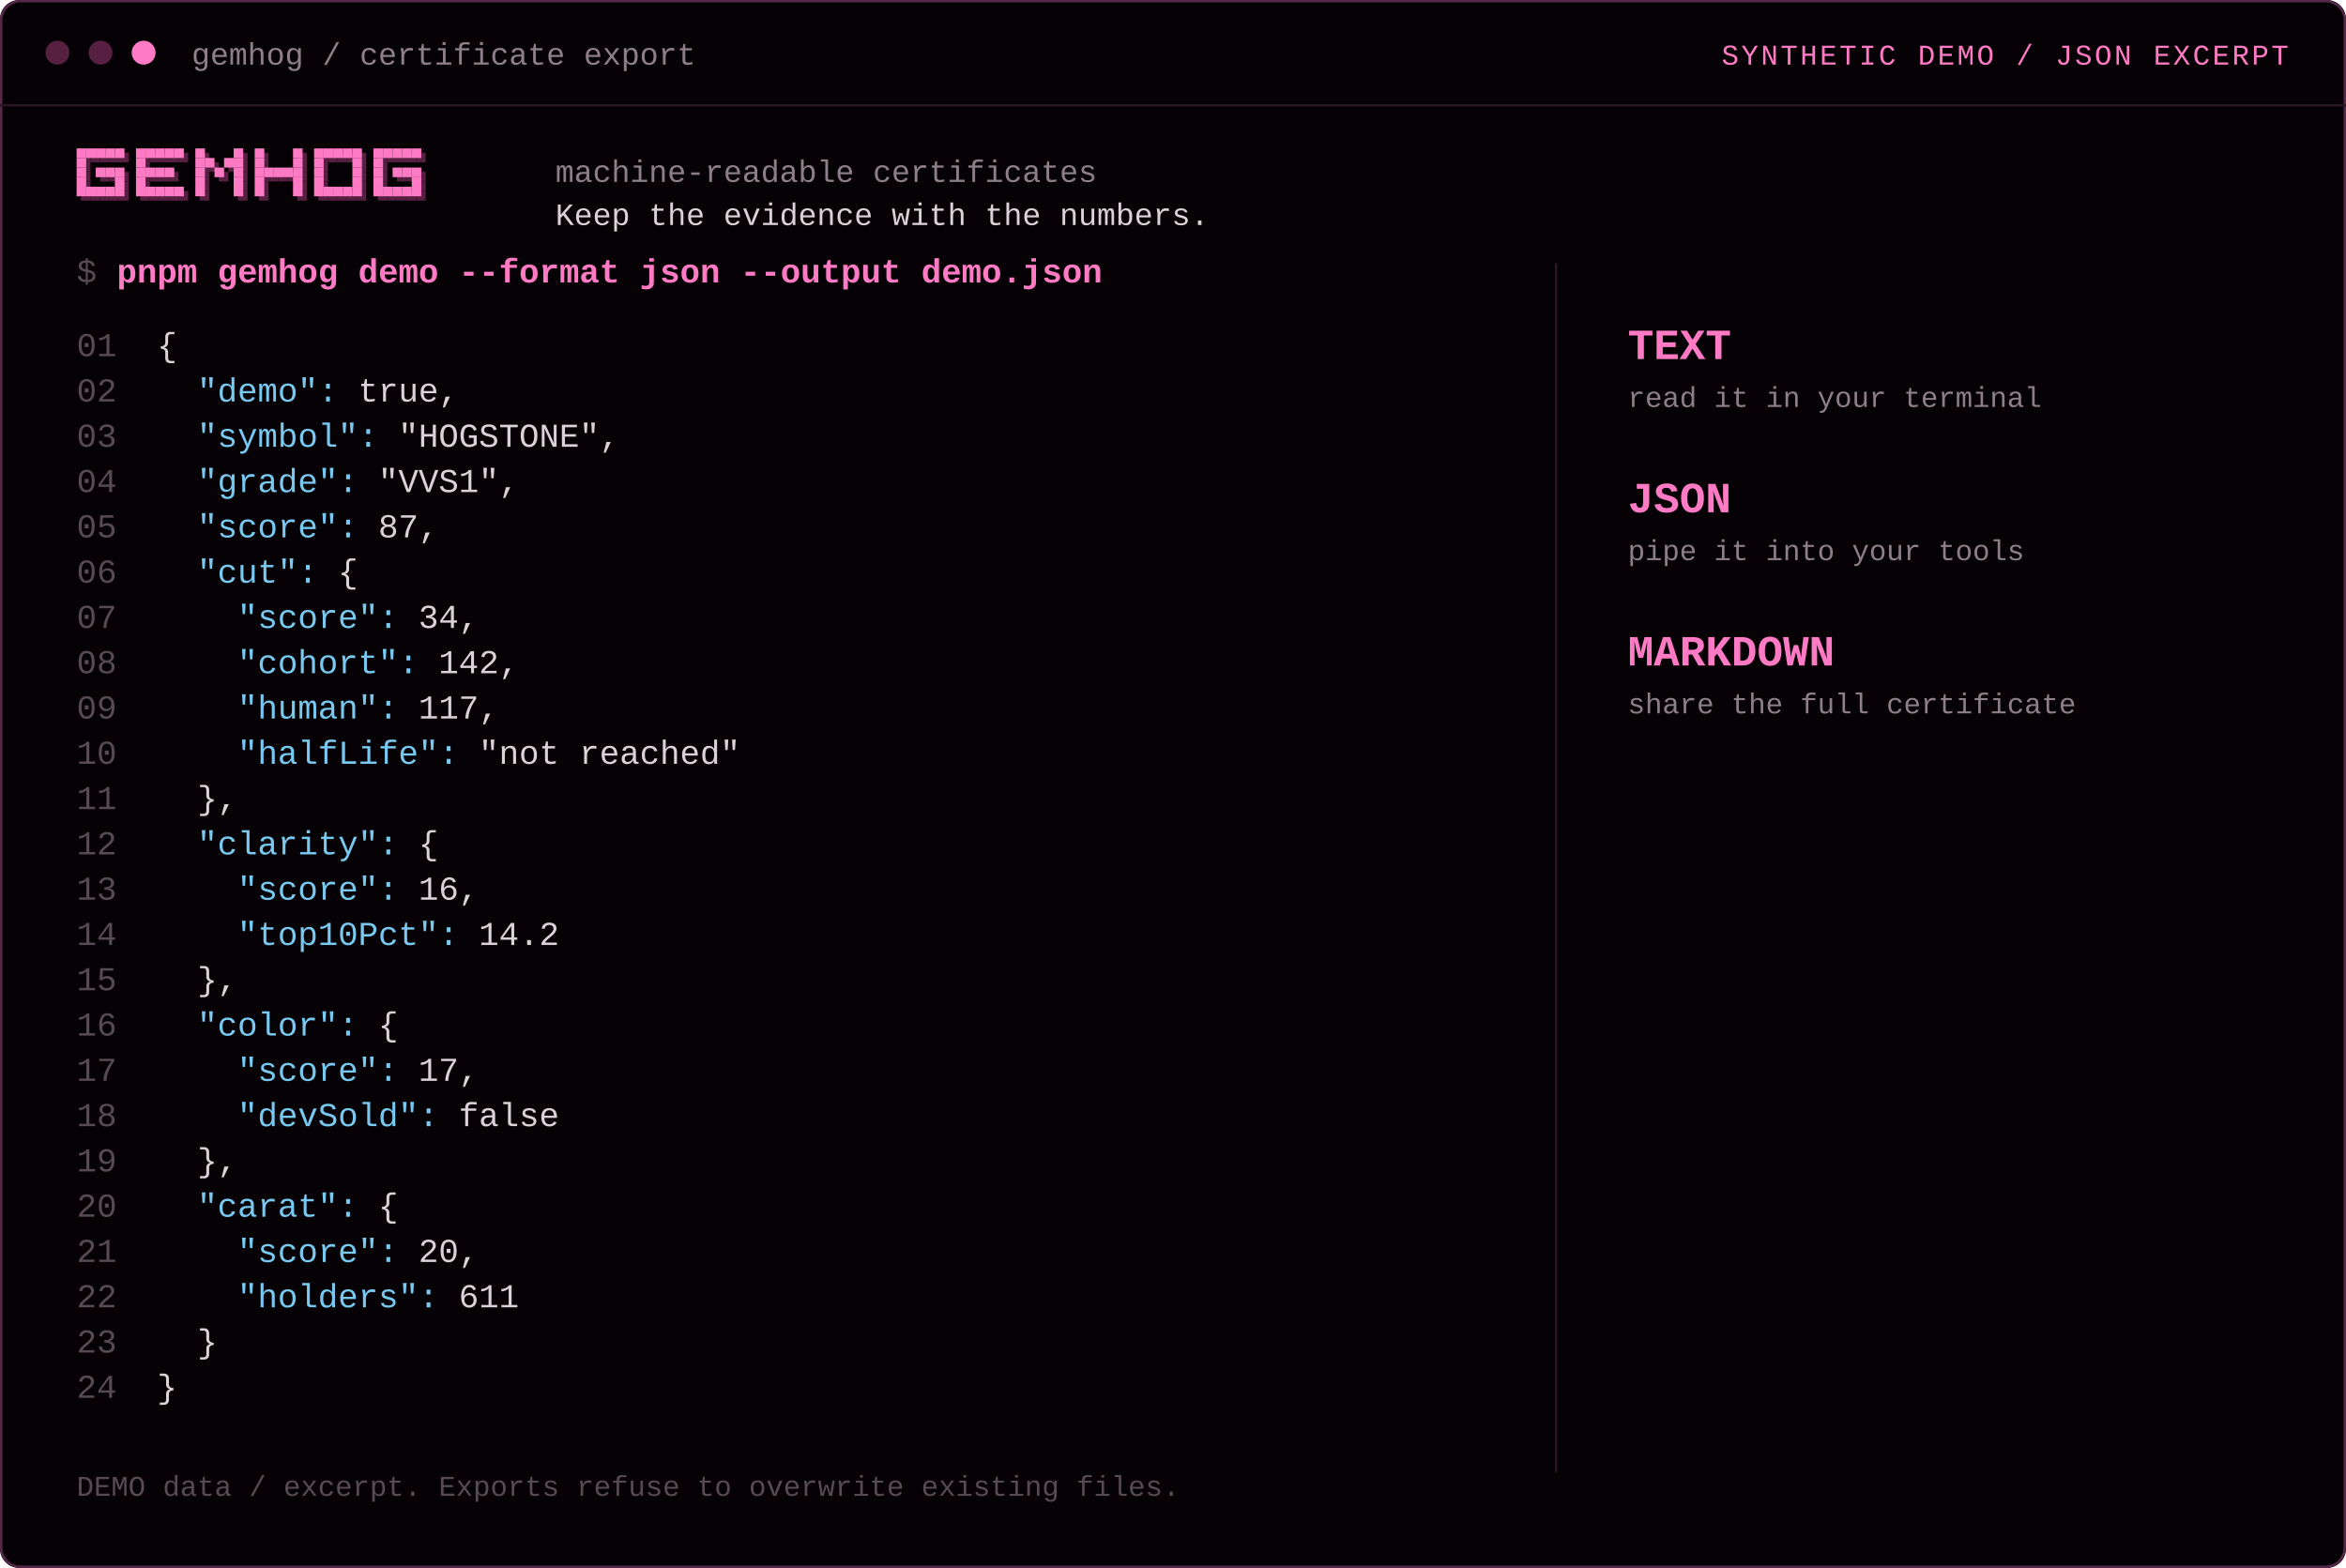
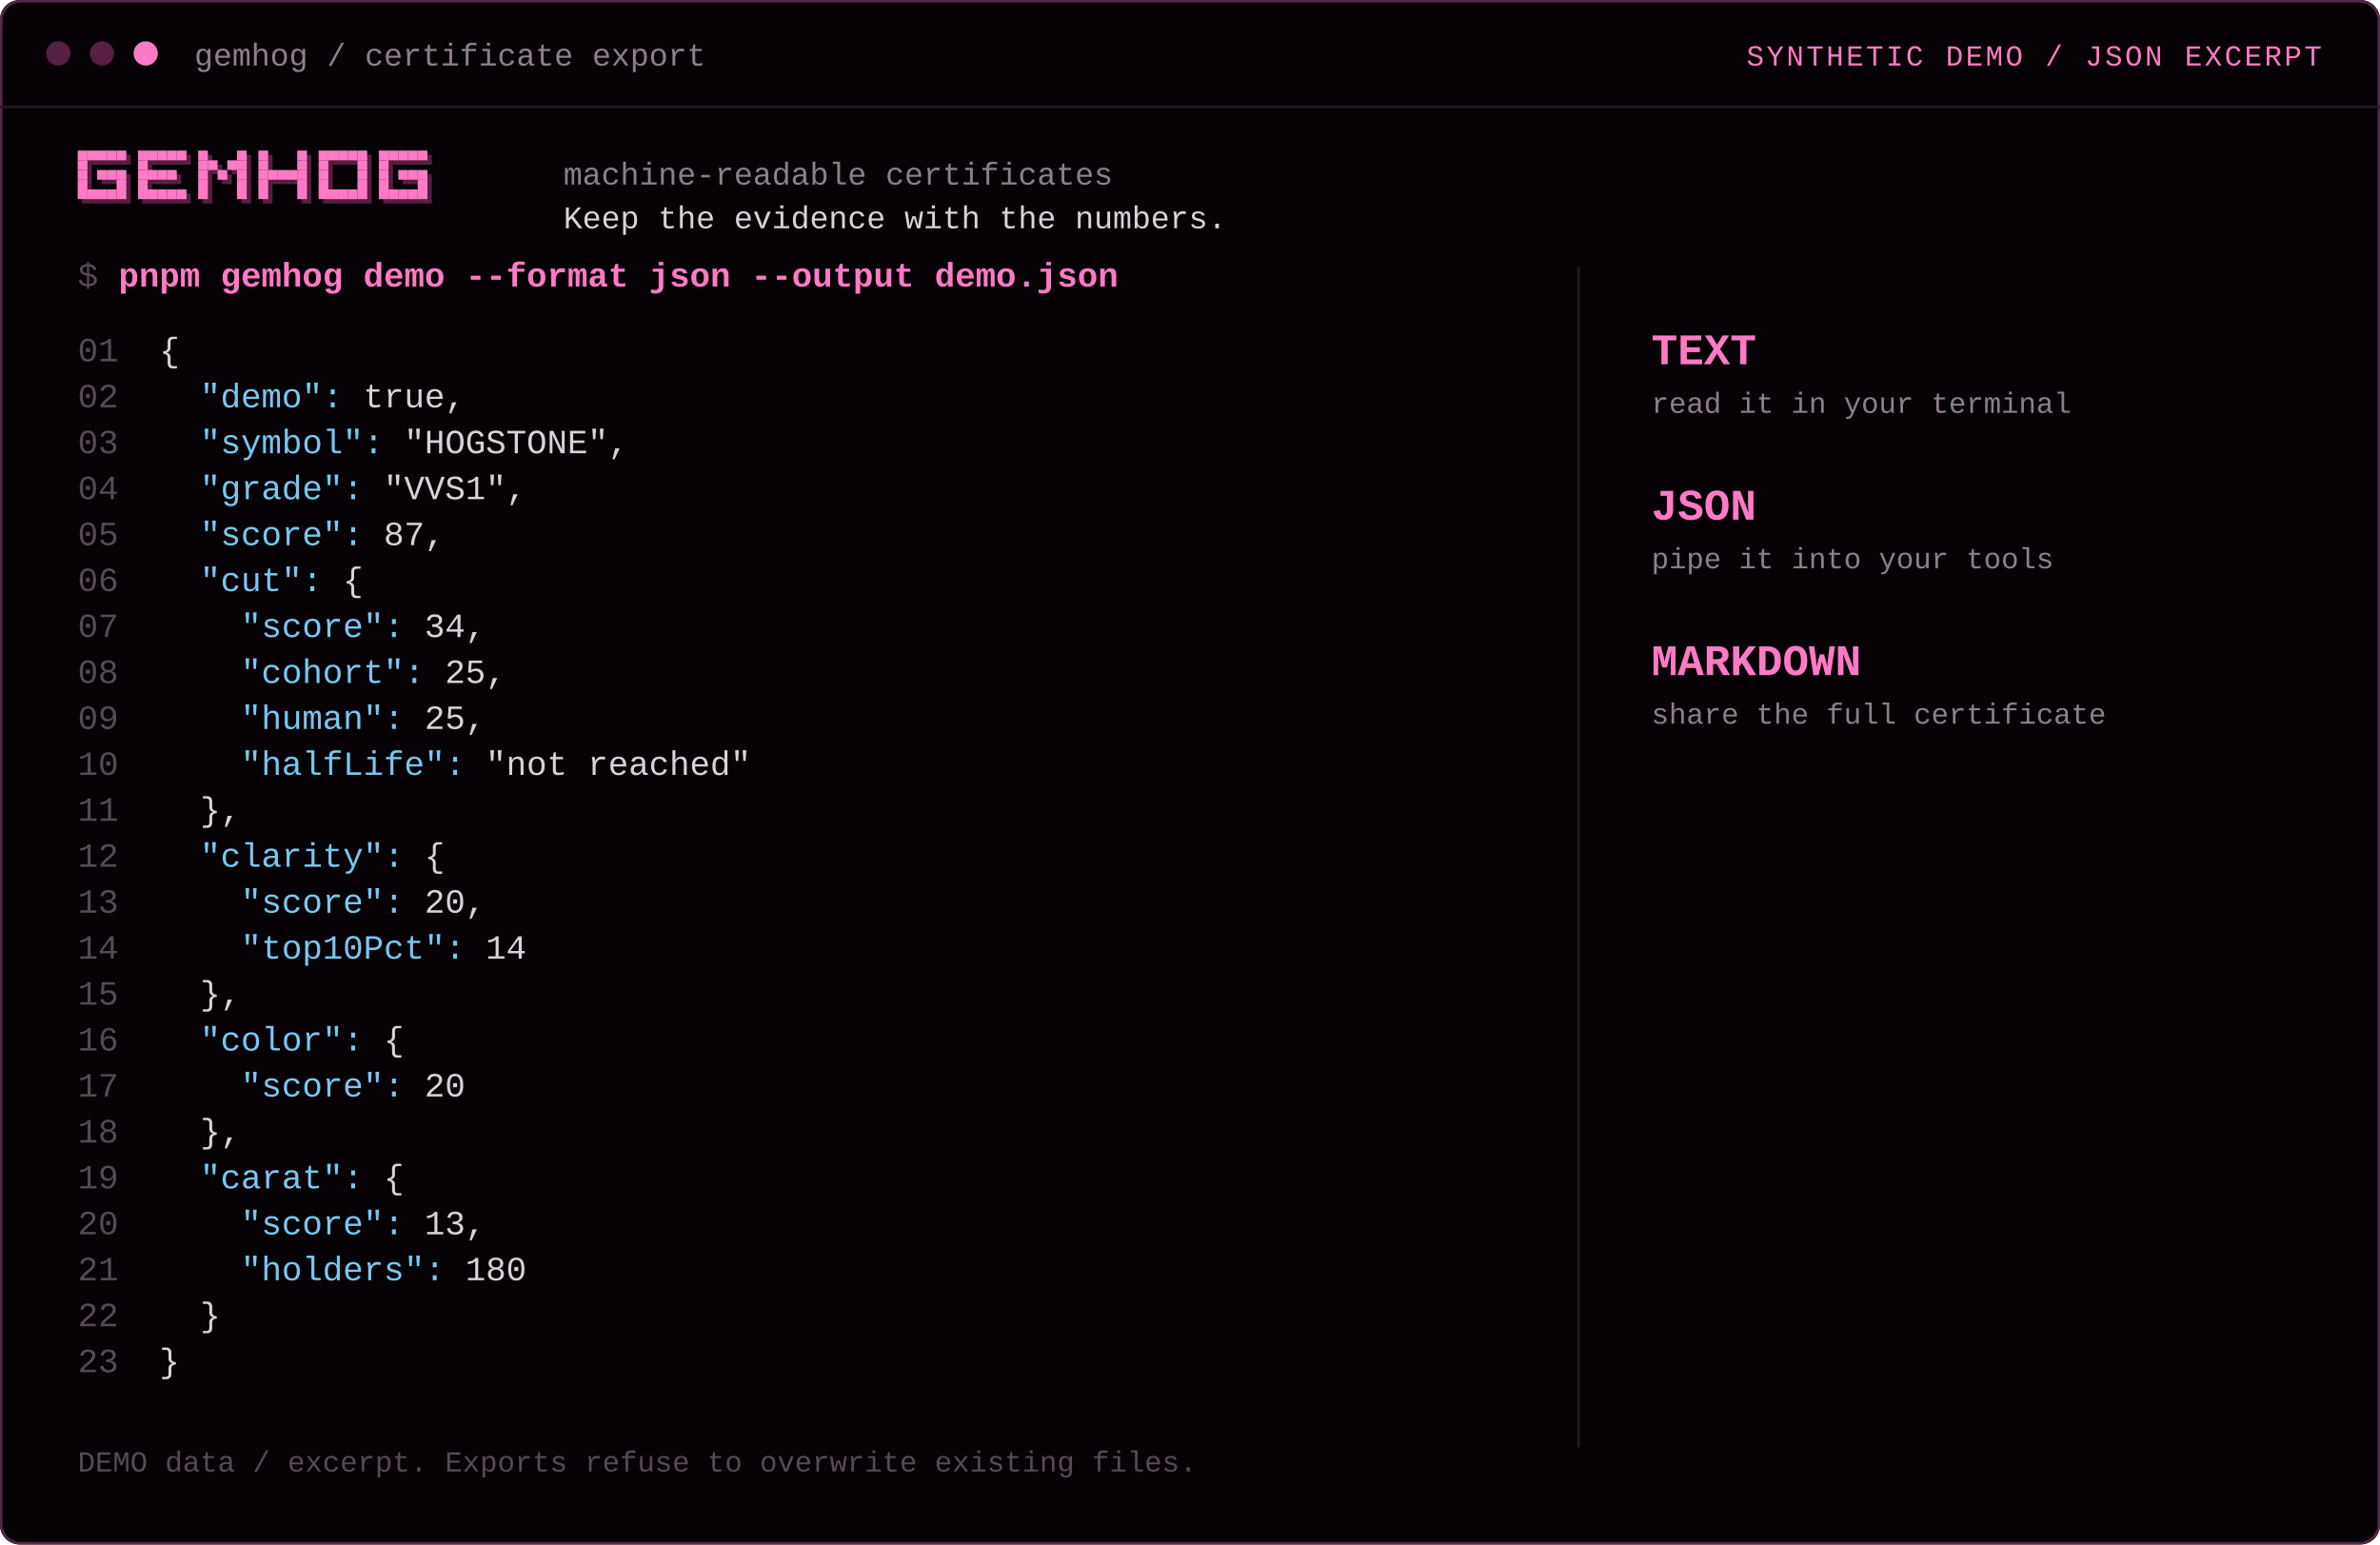
- <svg xmlns="http://www.w3.org/2000/svg" width="980" height="655" viewBox="0 0 980 655" role="img">
-   <rect width="980" height="655" rx="8" fill="#050105" />
-   <rect x="0.5" y="0.5" width="979" height="654" rx="8" fill="none" stroke="#57284a" />
+ <svg xmlns="http://www.w3.org/2000/svg" width="980" height="636" viewBox="0 0 980 636" role="img">
+   <rect width="980" height="636" rx="8" fill="#050105" />
+   <rect x="0.5" y="0.5" width="979" height="635" rx="8" fill="none" stroke="#57284a" />
  <line x1="0" y1="44" x2="980" y2="44" stroke="#2a1622" />
  <circle cx="24" cy="22" r="5" fill="#571f42" />
  <circle cx="42" cy="22" r="5" fill="#571f42" />
  <circle cx="60" cy="22" r="5" fill="#ff7ac4" />
  <text x="80" y="27" font-family="'JetBrains Mono','SFMono-Regular',Consolas,'Liberation Mono',monospace" font-size="13" fill="#8d7f8a" xml:space="preserve">gemhog / certificate export</text>
  <text x="956" y="27" font-family="'JetBrains Mono','SFMono-Regular',Consolas,'Liberation Mono',monospace" font-size="12" fill="#ff7ac4" text-anchor="end" letter-spacing="1" xml:space="preserve">SYNTHETIC DEMO / JSON EXCERPT</text>
  <rect x="33.8" y="63.8" width="4" height="4" fill="#571f42" />
  <rect x="32" y="62" width="4" height="4" fill="#ff7ac4" />
  <rect x="37.8" y="63.8" width="4" height="4" fill="#571f42" />
  <rect x="36" y="62" width="4" height="4" fill="#ff7ac4" />
  <rect x="41.8" y="63.8" width="4" height="4" fill="#571f42" />
  <rect x="40" y="62" width="4" height="4" fill="#ff7ac4" />
  <rect x="45.8" y="63.8" width="4" height="4" fill="#571f42" />
  <rect x="44" y="62" width="4" height="4" fill="#ff7ac4" />
  <rect x="49.8" y="63.8" width="4" height="4" fill="#571f42" />
  <rect x="48" y="62" width="4" height="4" fill="#ff7ac4" />
  <rect x="33.8" y="67.8" width="4" height="4" fill="#571f42" />
  <rect x="32" y="66" width="4" height="4" fill="#ff7ac4" />
  <rect x="33.8" y="71.8" width="4" height="4" fill="#571f42" />
  <rect x="32" y="70" width="4" height="4" fill="#ff7ac4" />
  <rect x="41.8" y="71.8" width="4" height="4" fill="#571f42" />
  <rect x="40" y="70" width="4" height="4" fill="#ff7ac4" />
  <rect x="45.8" y="71.8" width="4" height="4" fill="#571f42" />
  <rect x="44" y="70" width="4" height="4" fill="#ff7ac4" />
  <rect x="49.8" y="71.8" width="4" height="4" fill="#571f42" />
  <rect x="48" y="70" width="4" height="4" fill="#ff7ac4" />
  <rect x="33.8" y="75.8" width="4" height="4" fill="#571f42" />
  <rect x="32" y="74" width="4" height="4" fill="#ff7ac4" />
  <rect x="49.8" y="75.8" width="4" height="4" fill="#571f42" />
  <rect x="48" y="74" width="4" height="4" fill="#ff7ac4" />
  <rect x="33.8" y="79.8" width="4" height="4" fill="#571f42" />
  <rect x="32" y="78" width="4" height="4" fill="#ff7ac4" />
  <rect x="37.8" y="79.8" width="4" height="4" fill="#571f42" />
  <rect x="36" y="78" width="4" height="4" fill="#ff7ac4" />
  <rect x="41.8" y="79.8" width="4" height="4" fill="#571f42" />
  <rect x="40" y="78" width="4" height="4" fill="#ff7ac4" />
  <rect x="45.8" y="79.8" width="4" height="4" fill="#571f42" />
  <rect x="44" y="78" width="4" height="4" fill="#ff7ac4" />
  <rect x="49.8" y="79.8" width="4" height="4" fill="#571f42" />
  <rect x="48" y="78" width="4" height="4" fill="#ff7ac4" />
  <rect x="58.6" y="63.8" width="4" height="4" fill="#571f42" />
  <rect x="56.8" y="62" width="4" height="4" fill="#ff7ac4" />
  <rect x="62.6" y="63.8" width="4" height="4" fill="#571f42" />
  <rect x="60.8" y="62" width="4" height="4" fill="#ff7ac4" />
  <rect x="66.6" y="63.8" width="4" height="4" fill="#571f42" />
  <rect x="64.8" y="62" width="4" height="4" fill="#ff7ac4" />
  <rect x="70.6" y="63.8" width="4" height="4" fill="#571f42" />
  <rect x="68.8" y="62" width="4" height="4" fill="#ff7ac4" />
  <rect x="74.6" y="63.8" width="4" height="4" fill="#571f42" />
  <rect x="72.8" y="62" width="4" height="4" fill="#ff7ac4" />
  <rect x="58.6" y="67.8" width="4" height="4" fill="#571f42" />
  <rect x="56.8" y="66" width="4" height="4" fill="#ff7ac4" />
  <rect x="58.6" y="71.8" width="4" height="4" fill="#571f42" />
  <rect x="56.8" y="70" width="4" height="4" fill="#ff7ac4" />
  <rect x="62.6" y="71.8" width="4" height="4" fill="#571f42" />
  <rect x="60.8" y="70" width="4" height="4" fill="#ff7ac4" />
  <rect x="66.6" y="71.8" width="4" height="4" fill="#571f42" />
  <rect x="64.8" y="70" width="4" height="4" fill="#ff7ac4" />
  <rect x="70.6" y="71.8" width="4" height="4" fill="#571f42" />
  <rect x="68.8" y="70" width="4" height="4" fill="#ff7ac4" />
  <rect x="58.6" y="75.8" width="4" height="4" fill="#571f42" />
  <rect x="56.8" y="74" width="4" height="4" fill="#ff7ac4" />
  <rect x="58.6" y="79.8" width="4" height="4" fill="#571f42" />
  <rect x="56.8" y="78" width="4" height="4" fill="#ff7ac4" />
  <rect x="62.6" y="79.8" width="4" height="4" fill="#571f42" />
  <rect x="60.8" y="78" width="4" height="4" fill="#ff7ac4" />
  <rect x="66.6" y="79.8" width="4" height="4" fill="#571f42" />
  <rect x="64.8" y="78" width="4" height="4" fill="#ff7ac4" />
  <rect x="70.6" y="79.8" width="4" height="4" fill="#571f42" />
  <rect x="68.8" y="78" width="4" height="4" fill="#ff7ac4" />
  <rect x="74.6" y="79.8" width="4" height="4" fill="#571f42" />
  <rect x="72.8" y="78" width="4" height="4" fill="#ff7ac4" />
  <rect x="83.4" y="63.8" width="4" height="4" fill="#571f42" />
  <rect x="81.6" y="62" width="4" height="4" fill="#ff7ac4" />
  <rect x="99.4" y="63.8" width="4" height="4" fill="#571f42" />
  <rect x="97.6" y="62" width="4" height="4" fill="#ff7ac4" />
  <rect x="83.4" y="67.8" width="4" height="4" fill="#571f42" />
  <rect x="81.6" y="66" width="4" height="4" fill="#ff7ac4" />
  <rect x="87.4" y="67.8" width="4" height="4" fill="#571f42" />
  <rect x="85.6" y="66" width="4" height="4" fill="#ff7ac4" />
  <rect x="95.4" y="67.8" width="4" height="4" fill="#571f42" />
  <rect x="93.6" y="66" width="4" height="4" fill="#ff7ac4" />
  <rect x="99.4" y="67.8" width="4" height="4" fill="#571f42" />
  <rect x="97.6" y="66" width="4" height="4" fill="#ff7ac4" />
  <rect x="83.4" y="71.8" width="4" height="4" fill="#571f42" />
  <rect x="81.6" y="70" width="4" height="4" fill="#ff7ac4" />
  <rect x="91.4" y="71.8" width="4" height="4" fill="#571f42" />
  <rect x="89.6" y="70" width="4" height="4" fill="#ff7ac4" />
  <rect x="99.4" y="71.8" width="4" height="4" fill="#571f42" />
  <rect x="97.6" y="70" width="4" height="4" fill="#ff7ac4" />
  <rect x="83.4" y="75.8" width="4" height="4" fill="#571f42" />
  <rect x="81.6" y="74" width="4" height="4" fill="#ff7ac4" />
  <rect x="99.4" y="75.8" width="4" height="4" fill="#571f42" />
  <rect x="97.6" y="74" width="4" height="4" fill="#ff7ac4" />
  <rect x="83.4" y="79.8" width="4" height="4" fill="#571f42" />
  <rect x="81.6" y="78" width="4" height="4" fill="#ff7ac4" />
  <rect x="99.4" y="79.8" width="4" height="4" fill="#571f42" />
  <rect x="97.6" y="78" width="4" height="4" fill="#ff7ac4" />
  <rect x="108.2" y="63.8" width="4" height="4" fill="#571f42" />
  <rect x="106.4" y="62" width="4" height="4" fill="#ff7ac4" />
  <rect x="124.2" y="63.8" width="4" height="4" fill="#571f42" />
  <rect x="122.4" y="62" width="4" height="4" fill="#ff7ac4" />
  <rect x="108.2" y="67.8" width="4" height="4" fill="#571f42" />
  <rect x="106.4" y="66" width="4" height="4" fill="#ff7ac4" />
  <rect x="124.2" y="67.8" width="4" height="4" fill="#571f42" />
  <rect x="122.4" y="66" width="4" height="4" fill="#ff7ac4" />
  <rect x="108.2" y="71.8" width="4" height="4" fill="#571f42" />
  <rect x="106.4" y="70" width="4" height="4" fill="#ff7ac4" />
  <rect x="112.2" y="71.8" width="4" height="4" fill="#571f42" />
  <rect x="110.4" y="70" width="4" height="4" fill="#ff7ac4" />
  <rect x="116.2" y="71.8" width="4" height="4" fill="#571f42" />
  <rect x="114.4" y="70" width="4" height="4" fill="#ff7ac4" />
  <rect x="120.2" y="71.8" width="4" height="4" fill="#571f42" />
  <rect x="118.4" y="70" width="4" height="4" fill="#ff7ac4" />
  <rect x="124.2" y="71.8" width="4" height="4" fill="#571f42" />
  <rect x="122.4" y="70" width="4" height="4" fill="#ff7ac4" />
  <rect x="108.2" y="75.8" width="4" height="4" fill="#571f42" />
  <rect x="106.4" y="74" width="4" height="4" fill="#ff7ac4" />
  <rect x="124.2" y="75.8" width="4" height="4" fill="#571f42" />
  <rect x="122.4" y="74" width="4" height="4" fill="#ff7ac4" />
  <rect x="108.2" y="79.8" width="4" height="4" fill="#571f42" />
  <rect x="106.4" y="78" width="4" height="4" fill="#ff7ac4" />
  <rect x="124.2" y="79.8" width="4" height="4" fill="#571f42" />
  <rect x="122.4" y="78" width="4" height="4" fill="#ff7ac4" />
  <rect x="133" y="63.8" width="4" height="4" fill="#571f42" />
  <rect x="131.2" y="62" width="4" height="4" fill="#ff7ac4" />
  <rect x="137" y="63.8" width="4" height="4" fill="#571f42" />
  <rect x="135.2" y="62" width="4" height="4" fill="#ff7ac4" />
  <rect x="141" y="63.8" width="4" height="4" fill="#571f42" />
  <rect x="139.2" y="62" width="4" height="4" fill="#ff7ac4" />
  <rect x="145" y="63.8" width="4" height="4" fill="#571f42" />
  <rect x="143.2" y="62" width="4" height="4" fill="#ff7ac4" />
  <rect x="149" y="63.8" width="4" height="4" fill="#571f42" />
  <rect x="147.2" y="62" width="4" height="4" fill="#ff7ac4" />
  <rect x="133" y="67.8" width="4" height="4" fill="#571f42" />
  <rect x="131.2" y="66" width="4" height="4" fill="#ff7ac4" />
  <rect x="149" y="67.8" width="4" height="4" fill="#571f42" />
  <rect x="147.2" y="66" width="4" height="4" fill="#ff7ac4" />
  <rect x="133" y="71.8" width="4" height="4" fill="#571f42" />
  <rect x="131.2" y="70" width="4" height="4" fill="#ff7ac4" />
  <rect x="149" y="71.8" width="4" height="4" fill="#571f42" />
  <rect x="147.2" y="70" width="4" height="4" fill="#ff7ac4" />
  <rect x="133" y="75.8" width="4" height="4" fill="#571f42" />
  <rect x="131.2" y="74" width="4" height="4" fill="#ff7ac4" />
  <rect x="149" y="75.8" width="4" height="4" fill="#571f42" />
  <rect x="147.2" y="74" width="4" height="4" fill="#ff7ac4" />
  <rect x="133" y="79.8" width="4" height="4" fill="#571f42" />
  <rect x="131.2" y="78" width="4" height="4" fill="#ff7ac4" />
  <rect x="137" y="79.8" width="4" height="4" fill="#571f42" />
  <rect x="135.2" y="78" width="4" height="4" fill="#ff7ac4" />
  <rect x="141" y="79.8" width="4" height="4" fill="#571f42" />
  <rect x="139.2" y="78" width="4" height="4" fill="#ff7ac4" />
  <rect x="145" y="79.8" width="4" height="4" fill="#571f42" />
  <rect x="143.2" y="78" width="4" height="4" fill="#ff7ac4" />
  <rect x="149" y="79.8" width="4" height="4" fill="#571f42" />
  <rect x="147.2" y="78" width="4" height="4" fill="#ff7ac4" />
  <rect x="157.8" y="63.8" width="4" height="4" fill="#571f42" />
  <rect x="156" y="62" width="4" height="4" fill="#ff7ac4" />
  <rect x="161.8" y="63.8" width="4" height="4" fill="#571f42" />
  <rect x="160" y="62" width="4" height="4" fill="#ff7ac4" />
  <rect x="165.8" y="63.8" width="4" height="4" fill="#571f42" />
  <rect x="164" y="62" width="4" height="4" fill="#ff7ac4" />
  <rect x="169.8" y="63.8" width="4" height="4" fill="#571f42" />
  <rect x="168" y="62" width="4" height="4" fill="#ff7ac4" />
  <rect x="173.8" y="63.8" width="4" height="4" fill="#571f42" />
  <rect x="172" y="62" width="4" height="4" fill="#ff7ac4" />
  <rect x="157.8" y="67.8" width="4" height="4" fill="#571f42" />
  <rect x="156" y="66" width="4" height="4" fill="#ff7ac4" />
  <rect x="157.8" y="71.8" width="4" height="4" fill="#571f42" />
  <rect x="156" y="70" width="4" height="4" fill="#ff7ac4" />
  <rect x="165.8" y="71.8" width="4" height="4" fill="#571f42" />
  <rect x="164" y="70" width="4" height="4" fill="#ff7ac4" />
  <rect x="169.8" y="71.8" width="4" height="4" fill="#571f42" />
  <rect x="168" y="70" width="4" height="4" fill="#ff7ac4" />
  <rect x="173.8" y="71.8" width="4" height="4" fill="#571f42" />
  <rect x="172" y="70" width="4" height="4" fill="#ff7ac4" />
  <rect x="157.8" y="75.8" width="4" height="4" fill="#571f42" />
  <rect x="156" y="74" width="4" height="4" fill="#ff7ac4" />
  <rect x="173.8" y="75.8" width="4" height="4" fill="#571f42" />
  <rect x="172" y="74" width="4" height="4" fill="#ff7ac4" />
  <rect x="157.8" y="79.8" width="4" height="4" fill="#571f42" />
  <rect x="156" y="78" width="4" height="4" fill="#ff7ac4" />
  <rect x="161.8" y="79.8" width="4" height="4" fill="#571f42" />
  <rect x="160" y="78" width="4" height="4" fill="#ff7ac4" />
  <rect x="165.8" y="79.8" width="4" height="4" fill="#571f42" />
  <rect x="164" y="78" width="4" height="4" fill="#ff7ac4" />
  <rect x="169.8" y="79.8" width="4" height="4" fill="#571f42" />
  <rect x="168" y="78" width="4" height="4" fill="#ff7ac4" />
  <rect x="173.8" y="79.8" width="4" height="4" fill="#571f42" />
  <rect x="172" y="78" width="4" height="4" fill="#ff7ac4" />
  <text x="232" y="76" font-family="'JetBrains Mono','SFMono-Regular',Consolas,'Liberation Mono',monospace" font-size="13" fill="#8d7f8a" xml:space="preserve">machine-readable certificates</text>
  <text x="232" y="94" font-family="'JetBrains Mono','SFMono-Regular',Consolas,'Liberation Mono',monospace" font-size="13" fill="#d9d2d8" xml:space="preserve">Keep the evidence with the numbers.</text>
-   <line x1="650" y1="110" x2="650" y2="615" stroke="#2a1622" />
+   <line x1="650" y1="110" x2="650" y2="596" stroke="#2a1622" />
  <text x="680" y="150" font-family="'JetBrains Mono','SFMono-Regular',Consolas,'Liberation Mono',monospace" font-size="18" fill="#ff7ac4" font-weight="700" xml:space="preserve">TEXT</text>
  <text x="680" y="170" font-family="'JetBrains Mono','SFMono-Regular',Consolas,'Liberation Mono',monospace" font-size="12" fill="#8d7f8a" xml:space="preserve">read it in your terminal</text>
  <text x="680" y="214" font-family="'JetBrains Mono','SFMono-Regular',Consolas,'Liberation Mono',monospace" font-size="18" fill="#ff7ac4" font-weight="700" xml:space="preserve">JSON</text>
  <text x="680" y="234" font-family="'JetBrains Mono','SFMono-Regular',Consolas,'Liberation Mono',monospace" font-size="12" fill="#8d7f8a" xml:space="preserve">pipe it into your tools</text>
  <text x="680" y="278" font-family="'JetBrains Mono','SFMono-Regular',Consolas,'Liberation Mono',monospace" font-size="18" fill="#ff7ac4" font-weight="700" xml:space="preserve">MARKDOWN</text>
  <text x="680" y="298" font-family="'JetBrains Mono','SFMono-Regular',Consolas,'Liberation Mono',monospace" font-size="12" fill="#8d7f8a" xml:space="preserve">share the full certificate</text>
  <text x="32.0" y="118" font-family="'JetBrains Mono','SFMono-Regular',Consolas,'Liberation Mono',monospace" font-size="14" fill="#564a54" xml:space="preserve">$ </text>
  <text x="48.8" y="118" font-family="'JetBrains Mono','SFMono-Regular',Consolas,'Liberation Mono',monospace" font-size="14" fill="#ff7ac4" font-weight="700" xml:space="preserve">pnpm gemhog demo --format json --output demo.json</text>
  <text x="32.0" y="148.8" font-family="'JetBrains Mono','SFMono-Regular',Consolas,'Liberation Mono',monospace" font-size="14" fill="#564a54" xml:space="preserve">01  </text>
  <text x="65.6" y="148.8" font-family="'JetBrains Mono','SFMono-Regular',Consolas,'Liberation Mono',monospace" font-size="14" fill="#d9d2d8" xml:space="preserve">{</text>
  <text x="32.0" y="167.72" font-family="'JetBrains Mono','SFMono-Regular',Consolas,'Liberation Mono',monospace" font-size="14" fill="#564a54" xml:space="preserve">02  </text>
  <text x="65.6" y="167.72" font-family="'JetBrains Mono','SFMono-Regular',Consolas,'Liberation Mono',monospace" font-size="14" fill="#d9d2d8" xml:space="preserve">  </text>
  <text x="82.4" y="167.72" font-family="'JetBrains Mono','SFMono-Regular',Consolas,'Liberation Mono',monospace" font-size="14" fill="#78c8f0" xml:space="preserve">"demo":</text>
  <text x="141.2" y="167.72" font-family="'JetBrains Mono','SFMono-Regular',Consolas,'Liberation Mono',monospace" font-size="14" fill="#d9d2d8" xml:space="preserve"> true,</text>
  <text x="32.0" y="186.64" font-family="'JetBrains Mono','SFMono-Regular',Consolas,'Liberation Mono',monospace" font-size="14" fill="#564a54" xml:space="preserve">03  </text>
  <text x="65.6" y="186.64" font-family="'JetBrains Mono','SFMono-Regular',Consolas,'Liberation Mono',monospace" font-size="14" fill="#d9d2d8" xml:space="preserve">  </text>
  <text x="82.4" y="186.64" font-family="'JetBrains Mono','SFMono-Regular',Consolas,'Liberation Mono',monospace" font-size="14" fill="#78c8f0" xml:space="preserve">"symbol":</text>
  <text x="158.0" y="186.64" font-family="'JetBrains Mono','SFMono-Regular',Consolas,'Liberation Mono',monospace" font-size="14" fill="#d9d2d8" xml:space="preserve"> "HOGSTONE",</text>
  <text x="32.0" y="205.56" font-family="'JetBrains Mono','SFMono-Regular',Consolas,'Liberation Mono',monospace" font-size="14" fill="#564a54" xml:space="preserve">04  </text>
  <text x="65.6" y="205.56" font-family="'JetBrains Mono','SFMono-Regular',Consolas,'Liberation Mono',monospace" font-size="14" fill="#d9d2d8" xml:space="preserve">  </text>
  <text x="82.4" y="205.56" font-family="'JetBrains Mono','SFMono-Regular',Consolas,'Liberation Mono',monospace" font-size="14" fill="#78c8f0" xml:space="preserve">"grade":</text>
  <text x="149.6" y="205.56" font-family="'JetBrains Mono','SFMono-Regular',Consolas,'Liberation Mono',monospace" font-size="14" fill="#d9d2d8" xml:space="preserve"> "VVS1",</text>
  <text x="32.0" y="224.48" font-family="'JetBrains Mono','SFMono-Regular',Consolas,'Liberation Mono',monospace" font-size="14" fill="#564a54" xml:space="preserve">05  </text>
  <text x="65.6" y="224.48" font-family="'JetBrains Mono','SFMono-Regular',Consolas,'Liberation Mono',monospace" font-size="14" fill="#d9d2d8" xml:space="preserve">  </text>
  <text x="82.4" y="224.48" font-family="'JetBrains Mono','SFMono-Regular',Consolas,'Liberation Mono',monospace" font-size="14" fill="#78c8f0" xml:space="preserve">"score":</text>
  <text x="149.6" y="224.48" font-family="'JetBrains Mono','SFMono-Regular',Consolas,'Liberation Mono',monospace" font-size="14" fill="#d9d2d8" xml:space="preserve"> 87,</text>
  <text x="32.0" y="243.4" font-family="'JetBrains Mono','SFMono-Regular',Consolas,'Liberation Mono',monospace" font-size="14" fill="#564a54" xml:space="preserve">06  </text>
  <text x="65.6" y="243.4" font-family="'JetBrains Mono','SFMono-Regular',Consolas,'Liberation Mono',monospace" font-size="14" fill="#d9d2d8" xml:space="preserve">  </text>
  <text x="82.4" y="243.4" font-family="'JetBrains Mono','SFMono-Regular',Consolas,'Liberation Mono',monospace" font-size="14" fill="#78c8f0" xml:space="preserve">"cut":</text>
  <text x="132.8" y="243.4" font-family="'JetBrains Mono','SFMono-Regular',Consolas,'Liberation Mono',monospace" font-size="14" fill="#d9d2d8" xml:space="preserve"> {</text>
  <text x="32.0" y="262.32" font-family="'JetBrains Mono','SFMono-Regular',Consolas,'Liberation Mono',monospace" font-size="14" fill="#564a54" xml:space="preserve">07  </text>
  <text x="65.6" y="262.32" font-family="'JetBrains Mono','SFMono-Regular',Consolas,'Liberation Mono',monospace" font-size="14" fill="#d9d2d8" xml:space="preserve">    </text>
  <text x="99.2" y="262.32" font-family="'JetBrains Mono','SFMono-Regular',Consolas,'Liberation Mono',monospace" font-size="14" fill="#78c8f0" xml:space="preserve">"score":</text>
  <text x="166.4" y="262.32" font-family="'JetBrains Mono','SFMono-Regular',Consolas,'Liberation Mono',monospace" font-size="14" fill="#d9d2d8" xml:space="preserve"> 34,</text>
  <text x="32.0" y="281.24" font-family="'JetBrains Mono','SFMono-Regular',Consolas,'Liberation Mono',monospace" font-size="14" fill="#564a54" xml:space="preserve">08  </text>
  <text x="65.6" y="281.24" font-family="'JetBrains Mono','SFMono-Regular',Consolas,'Liberation Mono',monospace" font-size="14" fill="#d9d2d8" xml:space="preserve">    </text>
  <text x="99.2" y="281.24" font-family="'JetBrains Mono','SFMono-Regular',Consolas,'Liberation Mono',monospace" font-size="14" fill="#78c8f0" xml:space="preserve">"cohort":</text>
-   <text x="174.8" y="281.24" font-family="'JetBrains Mono','SFMono-Regular',Consolas,'Liberation Mono',monospace" font-size="14" fill="#d9d2d8" xml:space="preserve"> 142,</text>
+   <text x="174.8" y="281.24" font-family="'JetBrains Mono','SFMono-Regular',Consolas,'Liberation Mono',monospace" font-size="14" fill="#d9d2d8" xml:space="preserve"> 25,</text>
  <text x="32.0" y="300.16" font-family="'JetBrains Mono','SFMono-Regular',Consolas,'Liberation Mono',monospace" font-size="14" fill="#564a54" xml:space="preserve">09  </text>
  <text x="65.6" y="300.16" font-family="'JetBrains Mono','SFMono-Regular',Consolas,'Liberation Mono',monospace" font-size="14" fill="#d9d2d8" xml:space="preserve">    </text>
  <text x="99.2" y="300.16" font-family="'JetBrains Mono','SFMono-Regular',Consolas,'Liberation Mono',monospace" font-size="14" fill="#78c8f0" xml:space="preserve">"human":</text>
-   <text x="166.4" y="300.16" font-family="'JetBrains Mono','SFMono-Regular',Consolas,'Liberation Mono',monospace" font-size="14" fill="#d9d2d8" xml:space="preserve"> 117,</text>
+   <text x="166.4" y="300.16" font-family="'JetBrains Mono','SFMono-Regular',Consolas,'Liberation Mono',monospace" font-size="14" fill="#d9d2d8" xml:space="preserve"> 25,</text>
  <text x="32.0" y="319.08" font-family="'JetBrains Mono','SFMono-Regular',Consolas,'Liberation Mono',monospace" font-size="14" fill="#564a54" xml:space="preserve">10  </text>
  <text x="65.6" y="319.08" font-family="'JetBrains Mono','SFMono-Regular',Consolas,'Liberation Mono',monospace" font-size="14" fill="#d9d2d8" xml:space="preserve">    </text>
  <text x="99.2" y="319.08" font-family="'JetBrains Mono','SFMono-Regular',Consolas,'Liberation Mono',monospace" font-size="14" fill="#78c8f0" xml:space="preserve">"halfLife":</text>
  <text x="191.6" y="319.08" font-family="'JetBrains Mono','SFMono-Regular',Consolas,'Liberation Mono',monospace" font-size="14" fill="#d9d2d8" xml:space="preserve"> "not reached"</text>
  <text x="32.0" y="338" font-family="'JetBrains Mono','SFMono-Regular',Consolas,'Liberation Mono',monospace" font-size="14" fill="#564a54" xml:space="preserve">11  </text>
  <text x="65.6" y="338" font-family="'JetBrains Mono','SFMono-Regular',Consolas,'Liberation Mono',monospace" font-size="14" fill="#d9d2d8" xml:space="preserve">  },</text>
  <text x="32.0" y="356.92" font-family="'JetBrains Mono','SFMono-Regular',Consolas,'Liberation Mono',monospace" font-size="14" fill="#564a54" xml:space="preserve">12  </text>
  <text x="65.6" y="356.92" font-family="'JetBrains Mono','SFMono-Regular',Consolas,'Liberation Mono',monospace" font-size="14" fill="#d9d2d8" xml:space="preserve">  </text>
  <text x="82.4" y="356.92" font-family="'JetBrains Mono','SFMono-Regular',Consolas,'Liberation Mono',monospace" font-size="14" fill="#78c8f0" xml:space="preserve">"clarity":</text>
  <text x="166.4" y="356.92" font-family="'JetBrains Mono','SFMono-Regular',Consolas,'Liberation Mono',monospace" font-size="14" fill="#d9d2d8" xml:space="preserve"> {</text>
  <text x="32.0" y="375.84" font-family="'JetBrains Mono','SFMono-Regular',Consolas,'Liberation Mono',monospace" font-size="14" fill="#564a54" xml:space="preserve">13  </text>
  <text x="65.6" y="375.84" font-family="'JetBrains Mono','SFMono-Regular',Consolas,'Liberation Mono',monospace" font-size="14" fill="#d9d2d8" xml:space="preserve">    </text>
  <text x="99.2" y="375.84" font-family="'JetBrains Mono','SFMono-Regular',Consolas,'Liberation Mono',monospace" font-size="14" fill="#78c8f0" xml:space="preserve">"score":</text>
-   <text x="166.4" y="375.84" font-family="'JetBrains Mono','SFMono-Regular',Consolas,'Liberation Mono',monospace" font-size="14" fill="#d9d2d8" xml:space="preserve"> 16,</text>
+   <text x="166.4" y="375.84" font-family="'JetBrains Mono','SFMono-Regular',Consolas,'Liberation Mono',monospace" font-size="14" fill="#d9d2d8" xml:space="preserve"> 20,</text>
  <text x="32.0" y="394.76" font-family="'JetBrains Mono','SFMono-Regular',Consolas,'Liberation Mono',monospace" font-size="14" fill="#564a54" xml:space="preserve">14  </text>
  <text x="65.6" y="394.76" font-family="'JetBrains Mono','SFMono-Regular',Consolas,'Liberation Mono',monospace" font-size="14" fill="#d9d2d8" xml:space="preserve">    </text>
  <text x="99.2" y="394.76" font-family="'JetBrains Mono','SFMono-Regular',Consolas,'Liberation Mono',monospace" font-size="14" fill="#78c8f0" xml:space="preserve">"top10Pct":</text>
-   <text x="191.6" y="394.76" font-family="'JetBrains Mono','SFMono-Regular',Consolas,'Liberation Mono',monospace" font-size="14" fill="#d9d2d8" xml:space="preserve"> 14.2</text>
+   <text x="191.6" y="394.76" font-family="'JetBrains Mono','SFMono-Regular',Consolas,'Liberation Mono',monospace" font-size="14" fill="#d9d2d8" xml:space="preserve"> 14</text>
  <text x="32.0" y="413.68" font-family="'JetBrains Mono','SFMono-Regular',Consolas,'Liberation Mono',monospace" font-size="14" fill="#564a54" xml:space="preserve">15  </text>
  <text x="65.6" y="413.68" font-family="'JetBrains Mono','SFMono-Regular',Consolas,'Liberation Mono',monospace" font-size="14" fill="#d9d2d8" xml:space="preserve">  },</text>
  <text x="32.0" y="432.6" font-family="'JetBrains Mono','SFMono-Regular',Consolas,'Liberation Mono',monospace" font-size="14" fill="#564a54" xml:space="preserve">16  </text>
  <text x="65.6" y="432.6" font-family="'JetBrains Mono','SFMono-Regular',Consolas,'Liberation Mono',monospace" font-size="14" fill="#d9d2d8" xml:space="preserve">  </text>
  <text x="82.4" y="432.6" font-family="'JetBrains Mono','SFMono-Regular',Consolas,'Liberation Mono',monospace" font-size="14" fill="#78c8f0" xml:space="preserve">"color":</text>
  <text x="149.6" y="432.6" font-family="'JetBrains Mono','SFMono-Regular',Consolas,'Liberation Mono',monospace" font-size="14" fill="#d9d2d8" xml:space="preserve"> {</text>
  <text x="32.0" y="451.52" font-family="'JetBrains Mono','SFMono-Regular',Consolas,'Liberation Mono',monospace" font-size="14" fill="#564a54" xml:space="preserve">17  </text>
  <text x="65.6" y="451.52" font-family="'JetBrains Mono','SFMono-Regular',Consolas,'Liberation Mono',monospace" font-size="14" fill="#d9d2d8" xml:space="preserve">    </text>
  <text x="99.2" y="451.52" font-family="'JetBrains Mono','SFMono-Regular',Consolas,'Liberation Mono',monospace" font-size="14" fill="#78c8f0" xml:space="preserve">"score":</text>
-   <text x="166.4" y="451.52" font-family="'JetBrains Mono','SFMono-Regular',Consolas,'Liberation Mono',monospace" font-size="14" fill="#d9d2d8" xml:space="preserve"> 17,</text>
+   <text x="166.4" y="451.52" font-family="'JetBrains Mono','SFMono-Regular',Consolas,'Liberation Mono',monospace" font-size="14" fill="#d9d2d8" xml:space="preserve"> 20</text>
  <text x="32.0" y="470.44" font-family="'JetBrains Mono','SFMono-Regular',Consolas,'Liberation Mono',monospace" font-size="14" fill="#564a54" xml:space="preserve">18  </text>
-   <text x="65.6" y="470.44" font-family="'JetBrains Mono','SFMono-Regular',Consolas,'Liberation Mono',monospace" font-size="14" fill="#d9d2d8" xml:space="preserve">    </text>
-   <text x="99.2" y="470.44" font-family="'JetBrains Mono','SFMono-Regular',Consolas,'Liberation Mono',monospace" font-size="14" fill="#78c8f0" xml:space="preserve">"devSold":</text>
-   <text x="183.2" y="470.44" font-family="'JetBrains Mono','SFMono-Regular',Consolas,'Liberation Mono',monospace" font-size="14" fill="#d9d2d8" xml:space="preserve"> false</text>
+   <text x="65.6" y="470.44" font-family="'JetBrains Mono','SFMono-Regular',Consolas,'Liberation Mono',monospace" font-size="14" fill="#d9d2d8" xml:space="preserve">  },</text>
  <text x="32.0" y="489.36" font-family="'JetBrains Mono','SFMono-Regular',Consolas,'Liberation Mono',monospace" font-size="14" fill="#564a54" xml:space="preserve">19  </text>
-   <text x="65.6" y="489.36" font-family="'JetBrains Mono','SFMono-Regular',Consolas,'Liberation Mono',monospace" font-size="14" fill="#d9d2d8" xml:space="preserve">  },</text>
+   <text x="65.6" y="489.36" font-family="'JetBrains Mono','SFMono-Regular',Consolas,'Liberation Mono',monospace" font-size="14" fill="#d9d2d8" xml:space="preserve">  </text>
+   <text x="82.4" y="489.36" font-family="'JetBrains Mono','SFMono-Regular',Consolas,'Liberation Mono',monospace" font-size="14" fill="#78c8f0" xml:space="preserve">"carat":</text>
+   <text x="149.6" y="489.36" font-family="'JetBrains Mono','SFMono-Regular',Consolas,'Liberation Mono',monospace" font-size="14" fill="#d9d2d8" xml:space="preserve"> {</text>
  <text x="32.0" y="508.28" font-family="'JetBrains Mono','SFMono-Regular',Consolas,'Liberation Mono',monospace" font-size="14" fill="#564a54" xml:space="preserve">20  </text>
-   <text x="65.6" y="508.28" font-family="'JetBrains Mono','SFMono-Regular',Consolas,'Liberation Mono',monospace" font-size="14" fill="#d9d2d8" xml:space="preserve">  </text>
-   <text x="82.4" y="508.28" font-family="'JetBrains Mono','SFMono-Regular',Consolas,'Liberation Mono',monospace" font-size="14" fill="#78c8f0" xml:space="preserve">"carat":</text>
-   <text x="149.6" y="508.28" font-family="'JetBrains Mono','SFMono-Regular',Consolas,'Liberation Mono',monospace" font-size="14" fill="#d9d2d8" xml:space="preserve"> {</text>
+   <text x="65.6" y="508.28" font-family="'JetBrains Mono','SFMono-Regular',Consolas,'Liberation Mono',monospace" font-size="14" fill="#d9d2d8" xml:space="preserve">    </text>
+   <text x="99.2" y="508.28" font-family="'JetBrains Mono','SFMono-Regular',Consolas,'Liberation Mono',monospace" font-size="14" fill="#78c8f0" xml:space="preserve">"score":</text>
+   <text x="166.4" y="508.28" font-family="'JetBrains Mono','SFMono-Regular',Consolas,'Liberation Mono',monospace" font-size="14" fill="#d9d2d8" xml:space="preserve"> 13,</text>
  <text x="32.0" y="527.2" font-family="'JetBrains Mono','SFMono-Regular',Consolas,'Liberation Mono',monospace" font-size="14" fill="#564a54" xml:space="preserve">21  </text>
  <text x="65.6" y="527.2" font-family="'JetBrains Mono','SFMono-Regular',Consolas,'Liberation Mono',monospace" font-size="14" fill="#d9d2d8" xml:space="preserve">    </text>
-   <text x="99.2" y="527.2" font-family="'JetBrains Mono','SFMono-Regular',Consolas,'Liberation Mono',monospace" font-size="14" fill="#78c8f0" xml:space="preserve">"score":</text>
-   <text x="166.4" y="527.2" font-family="'JetBrains Mono','SFMono-Regular',Consolas,'Liberation Mono',monospace" font-size="14" fill="#d9d2d8" xml:space="preserve"> 20,</text>
+   <text x="99.2" y="527.2" font-family="'JetBrains Mono','SFMono-Regular',Consolas,'Liberation Mono',monospace" font-size="14" fill="#78c8f0" xml:space="preserve">"holders":</text>
+   <text x="183.2" y="527.2" font-family="'JetBrains Mono','SFMono-Regular',Consolas,'Liberation Mono',monospace" font-size="14" fill="#d9d2d8" xml:space="preserve"> 180</text>
  <text x="32.0" y="546.12" font-family="'JetBrains Mono','SFMono-Regular',Consolas,'Liberation Mono',monospace" font-size="14" fill="#564a54" xml:space="preserve">22  </text>
-   <text x="65.6" y="546.12" font-family="'JetBrains Mono','SFMono-Regular',Consolas,'Liberation Mono',monospace" font-size="14" fill="#d9d2d8" xml:space="preserve">    </text>
-   <text x="99.2" y="546.12" font-family="'JetBrains Mono','SFMono-Regular',Consolas,'Liberation Mono',monospace" font-size="14" fill="#78c8f0" xml:space="preserve">"holders":</text>
-   <text x="183.2" y="546.12" font-family="'JetBrains Mono','SFMono-Regular',Consolas,'Liberation Mono',monospace" font-size="14" fill="#d9d2d8" xml:space="preserve"> 611</text>
+   <text x="65.6" y="546.12" font-family="'JetBrains Mono','SFMono-Regular',Consolas,'Liberation Mono',monospace" font-size="14" fill="#d9d2d8" xml:space="preserve">  }</text>
  <text x="32.0" y="565.04" font-family="'JetBrains Mono','SFMono-Regular',Consolas,'Liberation Mono',monospace" font-size="14" fill="#564a54" xml:space="preserve">23  </text>
-   <text x="65.6" y="565.04" font-family="'JetBrains Mono','SFMono-Regular',Consolas,'Liberation Mono',monospace" font-size="14" fill="#d9d2d8" xml:space="preserve">  }</text>
-   <text x="32.0" y="583.96" font-family="'JetBrains Mono','SFMono-Regular',Consolas,'Liberation Mono',monospace" font-size="14" fill="#564a54" xml:space="preserve">24  </text>
-   <text x="65.6" y="583.96" font-family="'JetBrains Mono','SFMono-Regular',Consolas,'Liberation Mono',monospace" font-size="14" fill="#d9d2d8" xml:space="preserve">}</text>
-   <text x="32" y="624.88" font-family="'JetBrains Mono','SFMono-Regular',Consolas,'Liberation Mono',monospace" font-size="12" fill="#564a54" xml:space="preserve">DEMO data / excerpt. Exports refuse to overwrite existing files.</text>
+   <text x="65.6" y="565.04" font-family="'JetBrains Mono','SFMono-Regular',Consolas,'Liberation Mono',monospace" font-size="14" fill="#d9d2d8" xml:space="preserve">}</text>
+   <text x="32" y="605.96" font-family="'JetBrains Mono','SFMono-Regular',Consolas,'Liberation Mono',monospace" font-size="12" fill="#564a54" xml:space="preserve">DEMO data / excerpt. Exports refuse to overwrite existing files.</text>
</svg>
